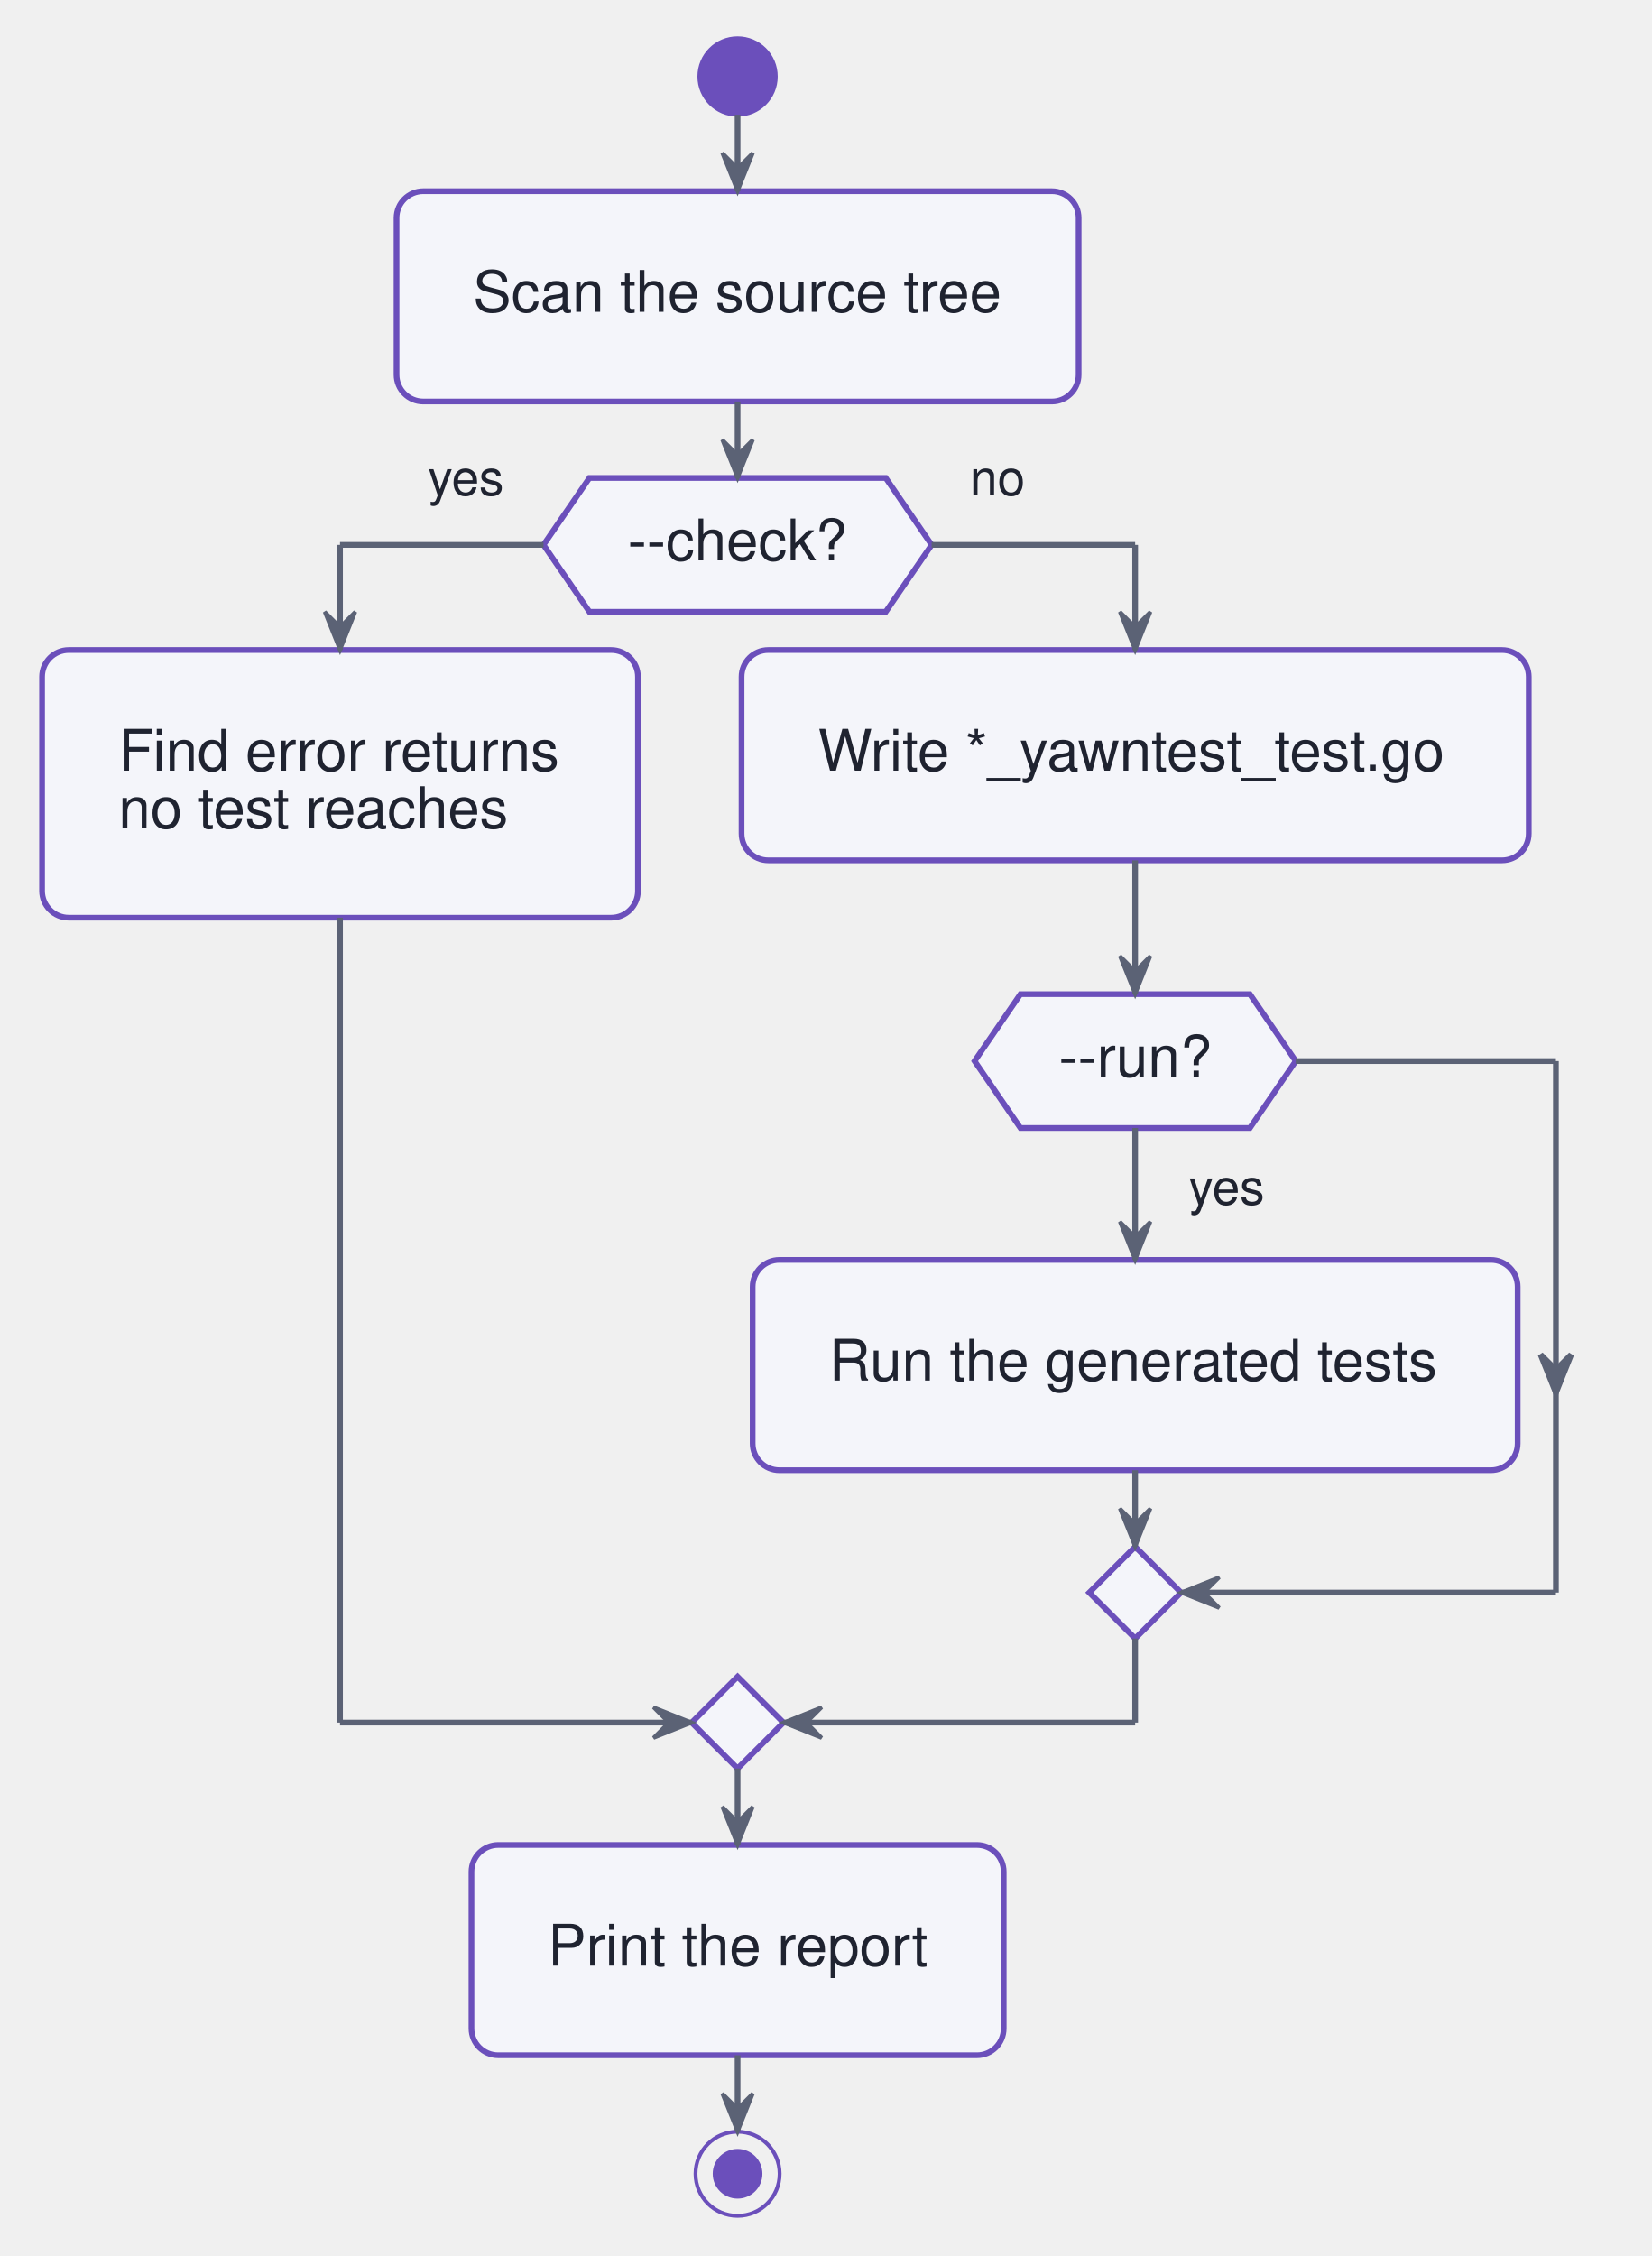
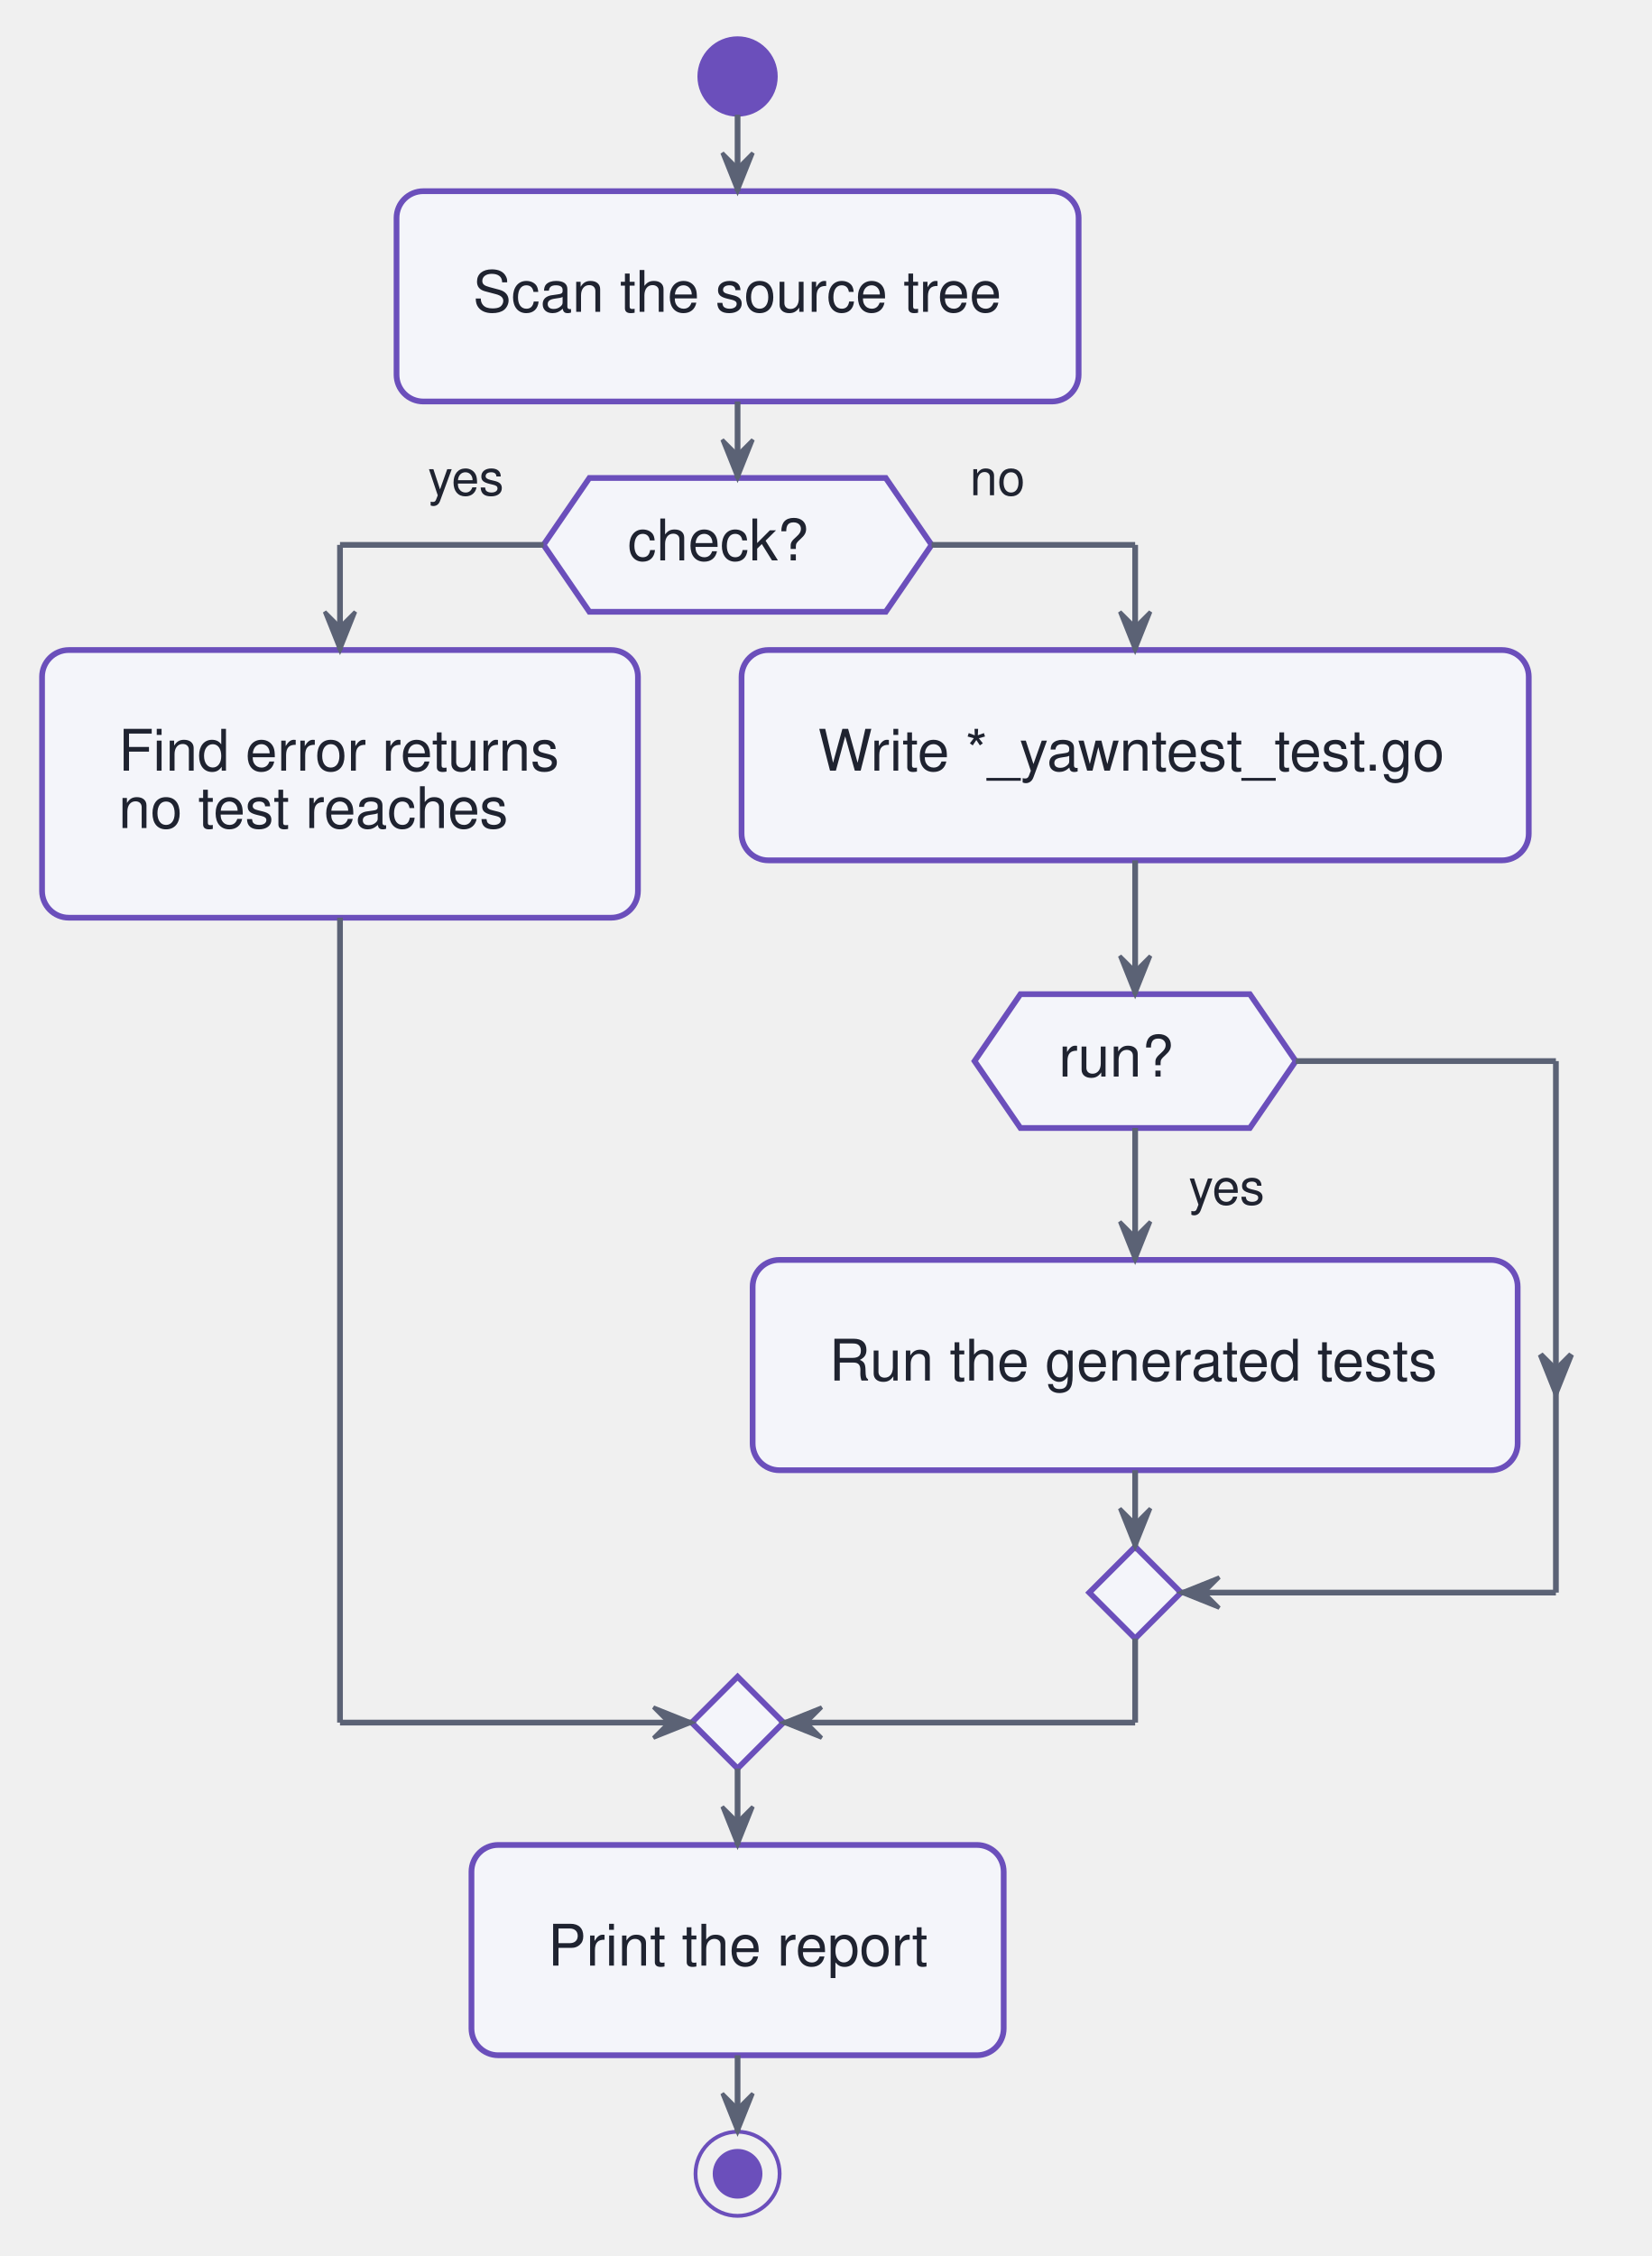
<svg xmlns="http://www.w3.org/2000/svg" contentStyleType="text/css" height="590px" preserveAspectRatio="none" style="width:432px;height:590px;background:#FFFFFF;" version="1.1" viewBox="0 0 432 590" width="432px" zoomAndPan="magnify">
  <defs>
    <style>@media (prefers-color-scheme: dark){[fill="#FFFFFF"]{fill:#1B1C24}[style*="stroke:#FFFFFF"]{stroke:#1B1C24 !important}[fill="#1F2330"]{fill:#E6E6EB}[style*="stroke:#1F2330"]{stroke:#E6E6EB !important}[fill="#F4F5FA"]{fill:#2B2D3A}[style*="stroke:#F4F5FA"]{stroke:#2B2D3A !important}[fill="#5B6275"]{fill:#9AA0B5}[style*="stroke:#5B6275"]{stroke:#9AA0B5 !important}[fill="#6B4FBB"]{fill:#C9A7FF}[style*="stroke:#6B4FBB"]{stroke:#C9A7FF !important} svg{background:#1B1C24 !important}}</style>
  </defs>
  <g>
    <ellipse cx="192.929" cy="20" fill="#6B4FBB" rx="10" ry="10" style="stroke:#6B4FBB;stroke-width:1.0;" />
    <rect fill="#F4F5FA" height="55" rx="7" ry="7" style="stroke:#6B4FBB;stroke-width:1.5;" width="178.413" x="103.722" y="50" />
    <text fill="#1F2330" font-family="Helvetica" font-size="15" lengthAdjust="spacing" textLength="138.413" x="123.722" y="81.55">Scan the source tree</text>
    <polygon fill="#F4F5FA" points="154.17,125,231.687,125,243.687,142.5,231.687,160,154.17,160,142.17,142.5,154.17,125" style="stroke:#6B4FBB;stroke-width:1.5;" />
-     <text fill="#1F2330" font-family="Helvetica" font-size="15" lengthAdjust="spacing" textLength="57.517" x="164.17" y="146.55">--check?</text>
+     <text fill="#1F2330" font-family="Helvetica" font-size="15" lengthAdjust="spacing" textLength="57.517" x="164.17" y="146.55">check?</text>
    <text fill="#1F2330" font-family="Helvetica" font-size="13" lengthAdjust="spacing" textLength="20.23" x="111.94" y="129.51">yes</text>
    <text fill="#1F2330" font-family="Helvetica" font-size="13" lengthAdjust="spacing" textLength="14.46" x="253.687" y="129.51">no</text>
    <rect fill="#F4F5FA" height="70" rx="7" ry="7" style="stroke:#6B4FBB;stroke-width:1.5;" width="155.869" x="11" y="170" />
    <text fill="#1F2330" font-family="Helvetica" font-size="15" lengthAdjust="spacing" textLength="115.869" x="31" y="201.55">Find error returns</text>
    <text fill="#1F2330" font-family="Helvetica" font-size="15" lengthAdjust="spacing" textLength="102.561" x="31" y="216.55">no test reaches</text>
    <rect fill="#F4F5FA" height="55" rx="7" ry="7" style="stroke:#6B4FBB;stroke-width:1.5;" width="205.908" x="193.969" y="170" />
    <text fill="#1F2330" font-family="Helvetica" font-size="15" lengthAdjust="spacing" textLength="165.908" x="213.969" y="201.55">Write *_yawntest_test.go</text>
    <rect fill="#F4F5FA" height="55" rx="7" ry="7" style="stroke:#6B4FBB;stroke-width:1.5;" width="200.107" x="196.869" y="329.5" />
    <text fill="#1F2330" font-family="Helvetica" font-size="15" lengthAdjust="spacing" textLength="160.107" x="216.869" y="361.05">Run the generated tests</text>
    <polygon fill="#F4F5FA" points="266.917,260,326.929,260,338.929,277.5,326.929,295,266.917,295,254.917,277.5,266.917,260" style="stroke:#6B4FBB;stroke-width:1.5;" />
    <text fill="#1F2330" font-family="Helvetica" font-size="13" lengthAdjust="spacing" textLength="20.23" x="310.923" y="315.01">yes</text>
-     <text fill="#1F2330" font-family="Helvetica" font-size="15" lengthAdjust="spacing" textLength="40.012" x="276.917" y="281.55">--run?</text>
+     <text fill="#1F2330" font-family="Helvetica" font-size="15" lengthAdjust="spacing" textLength="40.012" x="276.917" y="281.55">run?</text>
    <polygon fill="#F4F5FA" points="296.923,404.5,308.923,416.5,296.923,428.5,284.923,416.5,296.923,404.5" style="stroke:#6B4FBB;stroke-width:1.5;" />
    <polygon fill="#F4F5FA" points="192.929,438.5,204.929,450.5,192.929,462.5,180.929,450.5,192.929,438.5" style="stroke:#6B4FBB;stroke-width:1.5;" />
    <rect fill="#F4F5FA" height="55" rx="7" ry="7" style="stroke:#6B4FBB;stroke-width:1.5;" width="139.214" x="123.322" y="482.5" />
    <text fill="#1F2330" font-family="Helvetica" font-size="15" lengthAdjust="spacing" textLength="99.214" x="143.322" y="514.05">Print the report</text>
    <ellipse cx="192.929" cy="568.5" fill="none" rx="11" ry="11" style="stroke:#6B4FBB;stroke-width:1.0;" />
    <ellipse cx="192.929" cy="568.5" fill="#6B4FBB" rx="6" ry="6" style="stroke:#6B4FBB;stroke-width:1.0;" />
    <line style="stroke:#5B6275;stroke-width:1.5;" x1="192.929" x2="192.929" y1="30" y2="50" />
    <polygon fill="#5B6275" points="188.929,40,192.929,50,196.929,40,192.929,44" style="stroke:#5B6275;stroke-width:1.0;" />
    <line style="stroke:#5B6275;stroke-width:1.5;" x1="296.923" x2="296.923" y1="295" y2="329.5" />
    <polygon fill="#5B6275" points="292.923,319.5,296.923,329.5,300.923,319.5,296.923,323.5" style="stroke:#5B6275;stroke-width:1.0;" />
    <line style="stroke:#5B6275;stroke-width:1.5;" x1="338.929" x2="406.977" y1="277.5" y2="277.5" />
    <polygon fill="#5B6275" points="402.977,354.25,406.977,364.25,410.977,354.25,406.977,358.25" style="stroke:#5B6275;stroke-width:1.5;" />
    <line style="stroke:#5B6275;stroke-width:1.5;" x1="406.977" x2="406.977" y1="277.5" y2="416.5" />
    <line style="stroke:#5B6275;stroke-width:1.5;" x1="406.977" x2="308.923" y1="416.5" y2="416.5" />
    <polygon fill="#5B6275" points="318.923,412.5,308.923,416.5,318.923,420.5,314.923,416.5" style="stroke:#5B6275;stroke-width:1.0;" />
    <line style="stroke:#5B6275;stroke-width:1.5;" x1="296.923" x2="296.923" y1="384.5" y2="404.5" />
    <polygon fill="#5B6275" points="292.923,394.5,296.923,404.5,300.923,394.5,296.923,398.5" style="stroke:#5B6275;stroke-width:1.0;" />
    <line style="stroke:#5B6275;stroke-width:1.5;" x1="296.923" x2="296.923" y1="225" y2="260" />
    <polygon fill="#5B6275" points="292.923,250,296.923,260,300.923,250,296.923,254" style="stroke:#5B6275;stroke-width:1.0;" />
    <line style="stroke:#5B6275;stroke-width:1.5;" x1="142.17" x2="88.935" y1="142.5" y2="142.5" />
    <line style="stroke:#5B6275;stroke-width:1.5;" x1="88.935" x2="88.935" y1="142.5" y2="170" />
    <polygon fill="#5B6275" points="84.935,160,88.935,170,92.935,160,88.935,164" style="stroke:#5B6275;stroke-width:1.0;" />
    <line style="stroke:#5B6275;stroke-width:1.5;" x1="243.687" x2="296.923" y1="142.5" y2="142.5" />
    <line style="stroke:#5B6275;stroke-width:1.5;" x1="296.923" x2="296.923" y1="142.5" y2="170" />
    <polygon fill="#5B6275" points="292.923,160,296.923,170,300.923,160,296.923,164" style="stroke:#5B6275;stroke-width:1.0;" />
    <line style="stroke:#5B6275;stroke-width:1.5;" x1="88.935" x2="88.935" y1="240" y2="450.5" />
    <line style="stroke:#5B6275;stroke-width:1.5;" x1="88.935" x2="180.929" y1="450.5" y2="450.5" />
    <polygon fill="#5B6275" points="170.929,446.5,180.929,450.5,170.929,454.5,174.929,450.5" style="stroke:#5B6275;stroke-width:1.0;" />
    <line style="stroke:#5B6275;stroke-width:1.5;" x1="296.923" x2="296.923" y1="428.5" y2="450.5" />
    <line style="stroke:#5B6275;stroke-width:1.5;" x1="296.923" x2="204.929" y1="450.5" y2="450.5" />
    <polygon fill="#5B6275" points="214.929,446.5,204.929,450.5,214.929,454.5,210.929,450.5" style="stroke:#5B6275;stroke-width:1.0;" />
    <line style="stroke:#5B6275;stroke-width:1.5;" x1="192.929" x2="192.929" y1="105" y2="125" />
    <polygon fill="#5B6275" points="188.929,115,192.929,125,196.929,115,192.929,119" style="stroke:#5B6275;stroke-width:1.0;" />
    <line style="stroke:#5B6275;stroke-width:1.5;" x1="192.929" x2="192.929" y1="462.5" y2="482.5" />
    <polygon fill="#5B6275" points="188.929,472.5,192.929,482.5,196.929,472.5,192.929,476.5" style="stroke:#5B6275;stroke-width:1.0;" />
    <line style="stroke:#5B6275;stroke-width:1.5;" x1="192.929" x2="192.929" y1="537.5" y2="557.5" />
    <polygon fill="#5B6275" points="188.929,547.5,192.929,557.5,196.929,547.5,192.929,551.5" style="stroke:#5B6275;stroke-width:1.0;" />
  </g>
</svg>
